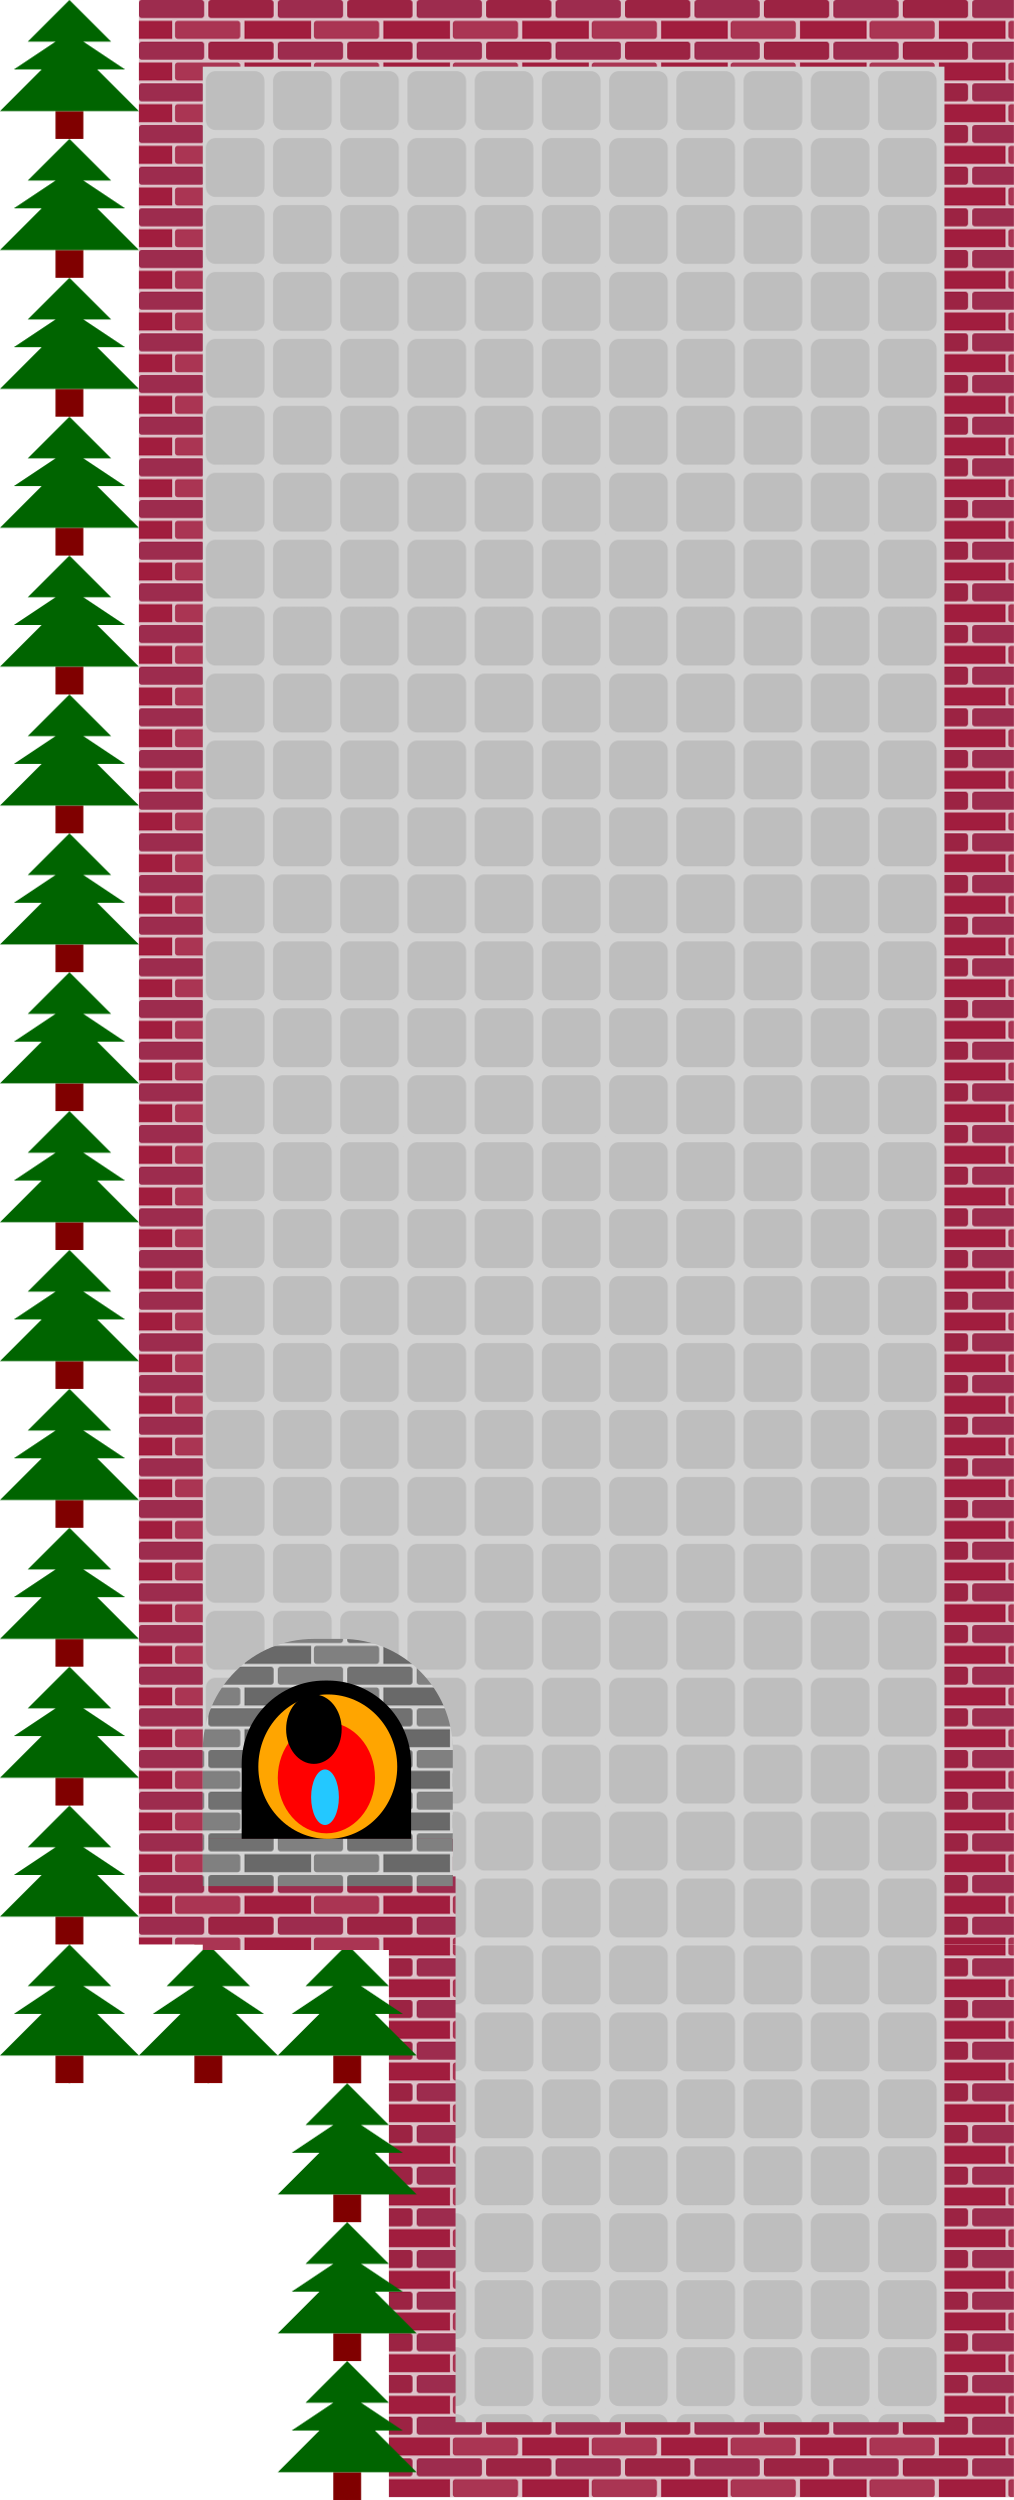
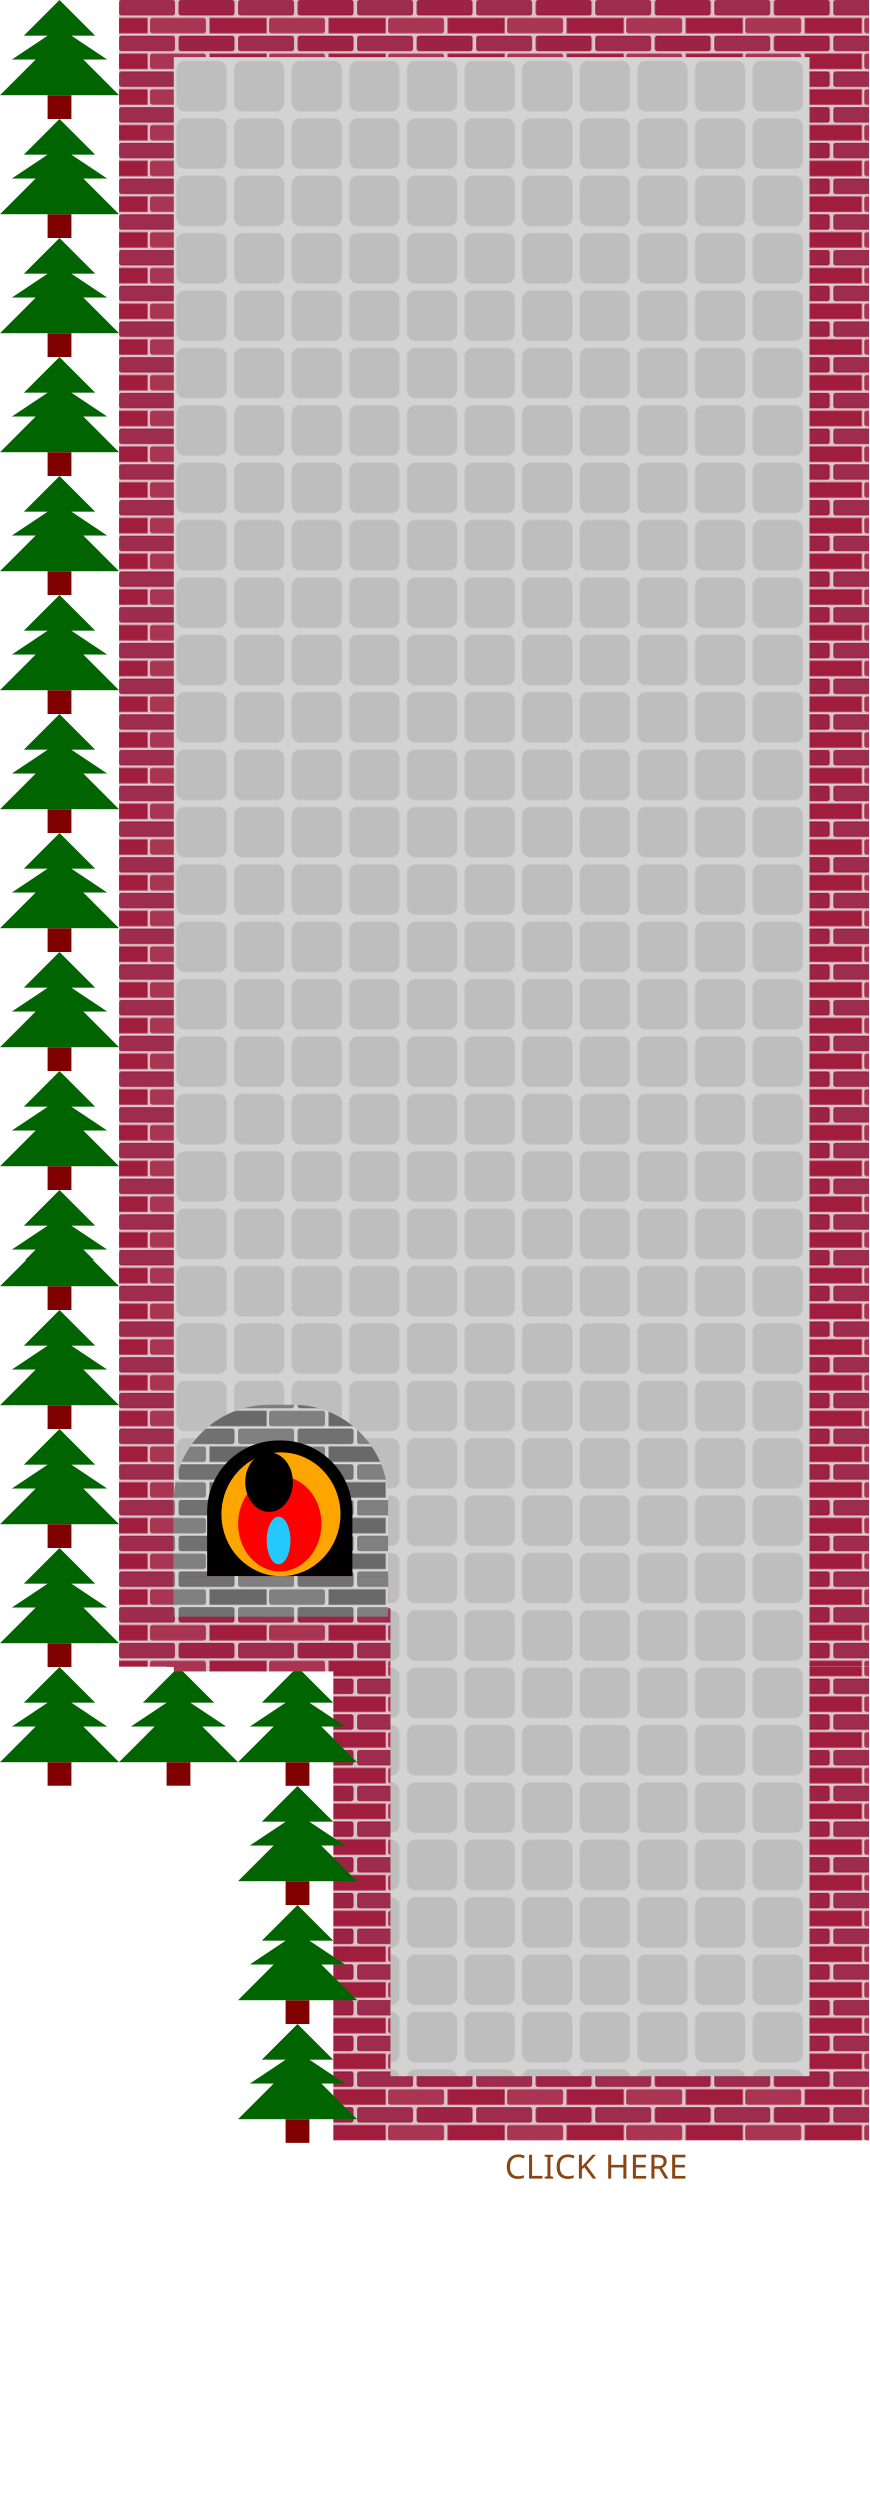
- <svg xmlns="http://www.w3.org/2000/svg" width="365" height="900" x="0" y="0" class="block5">
+ <svg xmlns="http://www.w3.org/2000/svg" width="365" height="1050" x="0" y="0" class="block5">
  <defs>
    <pattern id="floorPattern" patternUnits="userSpaceOnUse" x="0" y="0" height="24.1" width="24.2">
      <rect width="25" height="25" x="0" y="0" fill="lightgrey" />
      <rect width="24.1" height="24.2" x="0" y="0" rx="5" fill="rgb(190, 190, 190)" stroke="lightgrey" stroke-width="3" />
    </pattern>
    <pattern id="treePattern" patternUnits="userSpaceOnUse" x="0" y="0" height="50" width="50">
      <rect width="10" height="10" x="20" y="40" fill="maroon" />
      <polygon points="25,0 40,15 30,15 45,25 35,25 50,40 0,40 15,25 5,25 20,15 10,15 " style="fill:darkgreen;" />
    </pattern>
    <pattern id="waterPattern" patternUnits="userSpaceOnUse" x="0" y="0" height="10" width="20">
      <circle cx="10" cy="-10" r="15" fill="transparent" stroke="aqua" stroke-width="1" />
    </pattern>
    <pattern id="redBricks" patternUnits="userSpaceOnUse" x="0" y="0" width="50" height="15">
      <rect width="50" height="15" x="0" y="0" fill="#dcc0c7" />
      <rect width="23.5" height="6.5" x="0" y="0" rx="1" fill="#9d2c4e" />
      <rect width="23.5" height="6.5" x="25" y="0" rx="1" fill="#9c2343" />
      <rect width="12" height="6.5" x="0" y="7.5" fill="#a11d3e" />
      <rect width="23.5" height="6.5" x="13" y="7.5" rx="1" fill="#aa3553" />
      <rect width="12" height="6.5" x="38" y="7.5" fill="#a11d3e" />
    </pattern>
    <pattern id="greyBricks" patternUnits="userSpaceOnUse" x="0" y="0" width="50" height="15">
      <rect width="50" height="15" x="0" y="0" fill="lightgrey" />
      <rect width="23.5" height="6.5" x="0" y="0" rx="1" fill="grey" />
      <rect width="23.5" height="6.5" x="25" y="0" rx="1" fill="#717171" />
      <rect width="12" height="6.5" x="0" y="7.5" fill="dimgrey" />
      <rect width="23.5" height="6.5" x="13" y="7.5" rx="1" fill="#808080" />
      <rect width="12" height="6.5" x="38" y="7.5" fill="dimgrey" />
    </pattern>
  </defs>
  <rect width="50" height="750" x="0" y="0" fill="url(#treePattern)" />
  <rect width="315" height="700" x="50" y="0" fill="url(#redBricks)" />
  <rect width="225" height="199" x="140" y="700" fill="url(#redBricks)" />
  <rect width="100" height="50" x="50" y="700" fill="url(#treePattern)" />
-   <rect width="50" height="200" x="100" y="750" fill="url(#treePattern)" />
+   <rect width="50" height="150" x="100" y="750" fill="url(#treePattern)" />
  <rect width="267" height="651.5" x="73" y="24" fill="url(#floorPattern)" />
  <rect width="176" height="197" x="164" y="675" fill="url(#floorPattern)" />
  <rect width="90" height="110" x="73" y="590" rx="40" fill="url(#greyBricks)" stroke="black" stroke-width="0" />
  <rect width="61" height="95" x="87" y="605" rx="30" />
  <rect width="90" height="40" x="73" y="662" fill="url(#redBricks)" />
  <rect width="90" height="17" x="73" y="662" fill="url(#greyBricks)" />
  <rect width="50" height="52" x="93" y="610" fill="orange" rx="50" />
  <rect width="35" height="40" x="100" y="620" fill="red" rx="50" />
  <rect width="10" height="20" x="112" y="637" fill="#23c8ff" rx="15" />
  <rect width="20" height="25" x="103" y="610" rx="15" />
+   <text x="212" y="915" fill="saddlebrown" font-family="'Lucida Grande', sans-serif" font-size="14">
+ 		CLICK HERE
+ 	</text>
</svg>
